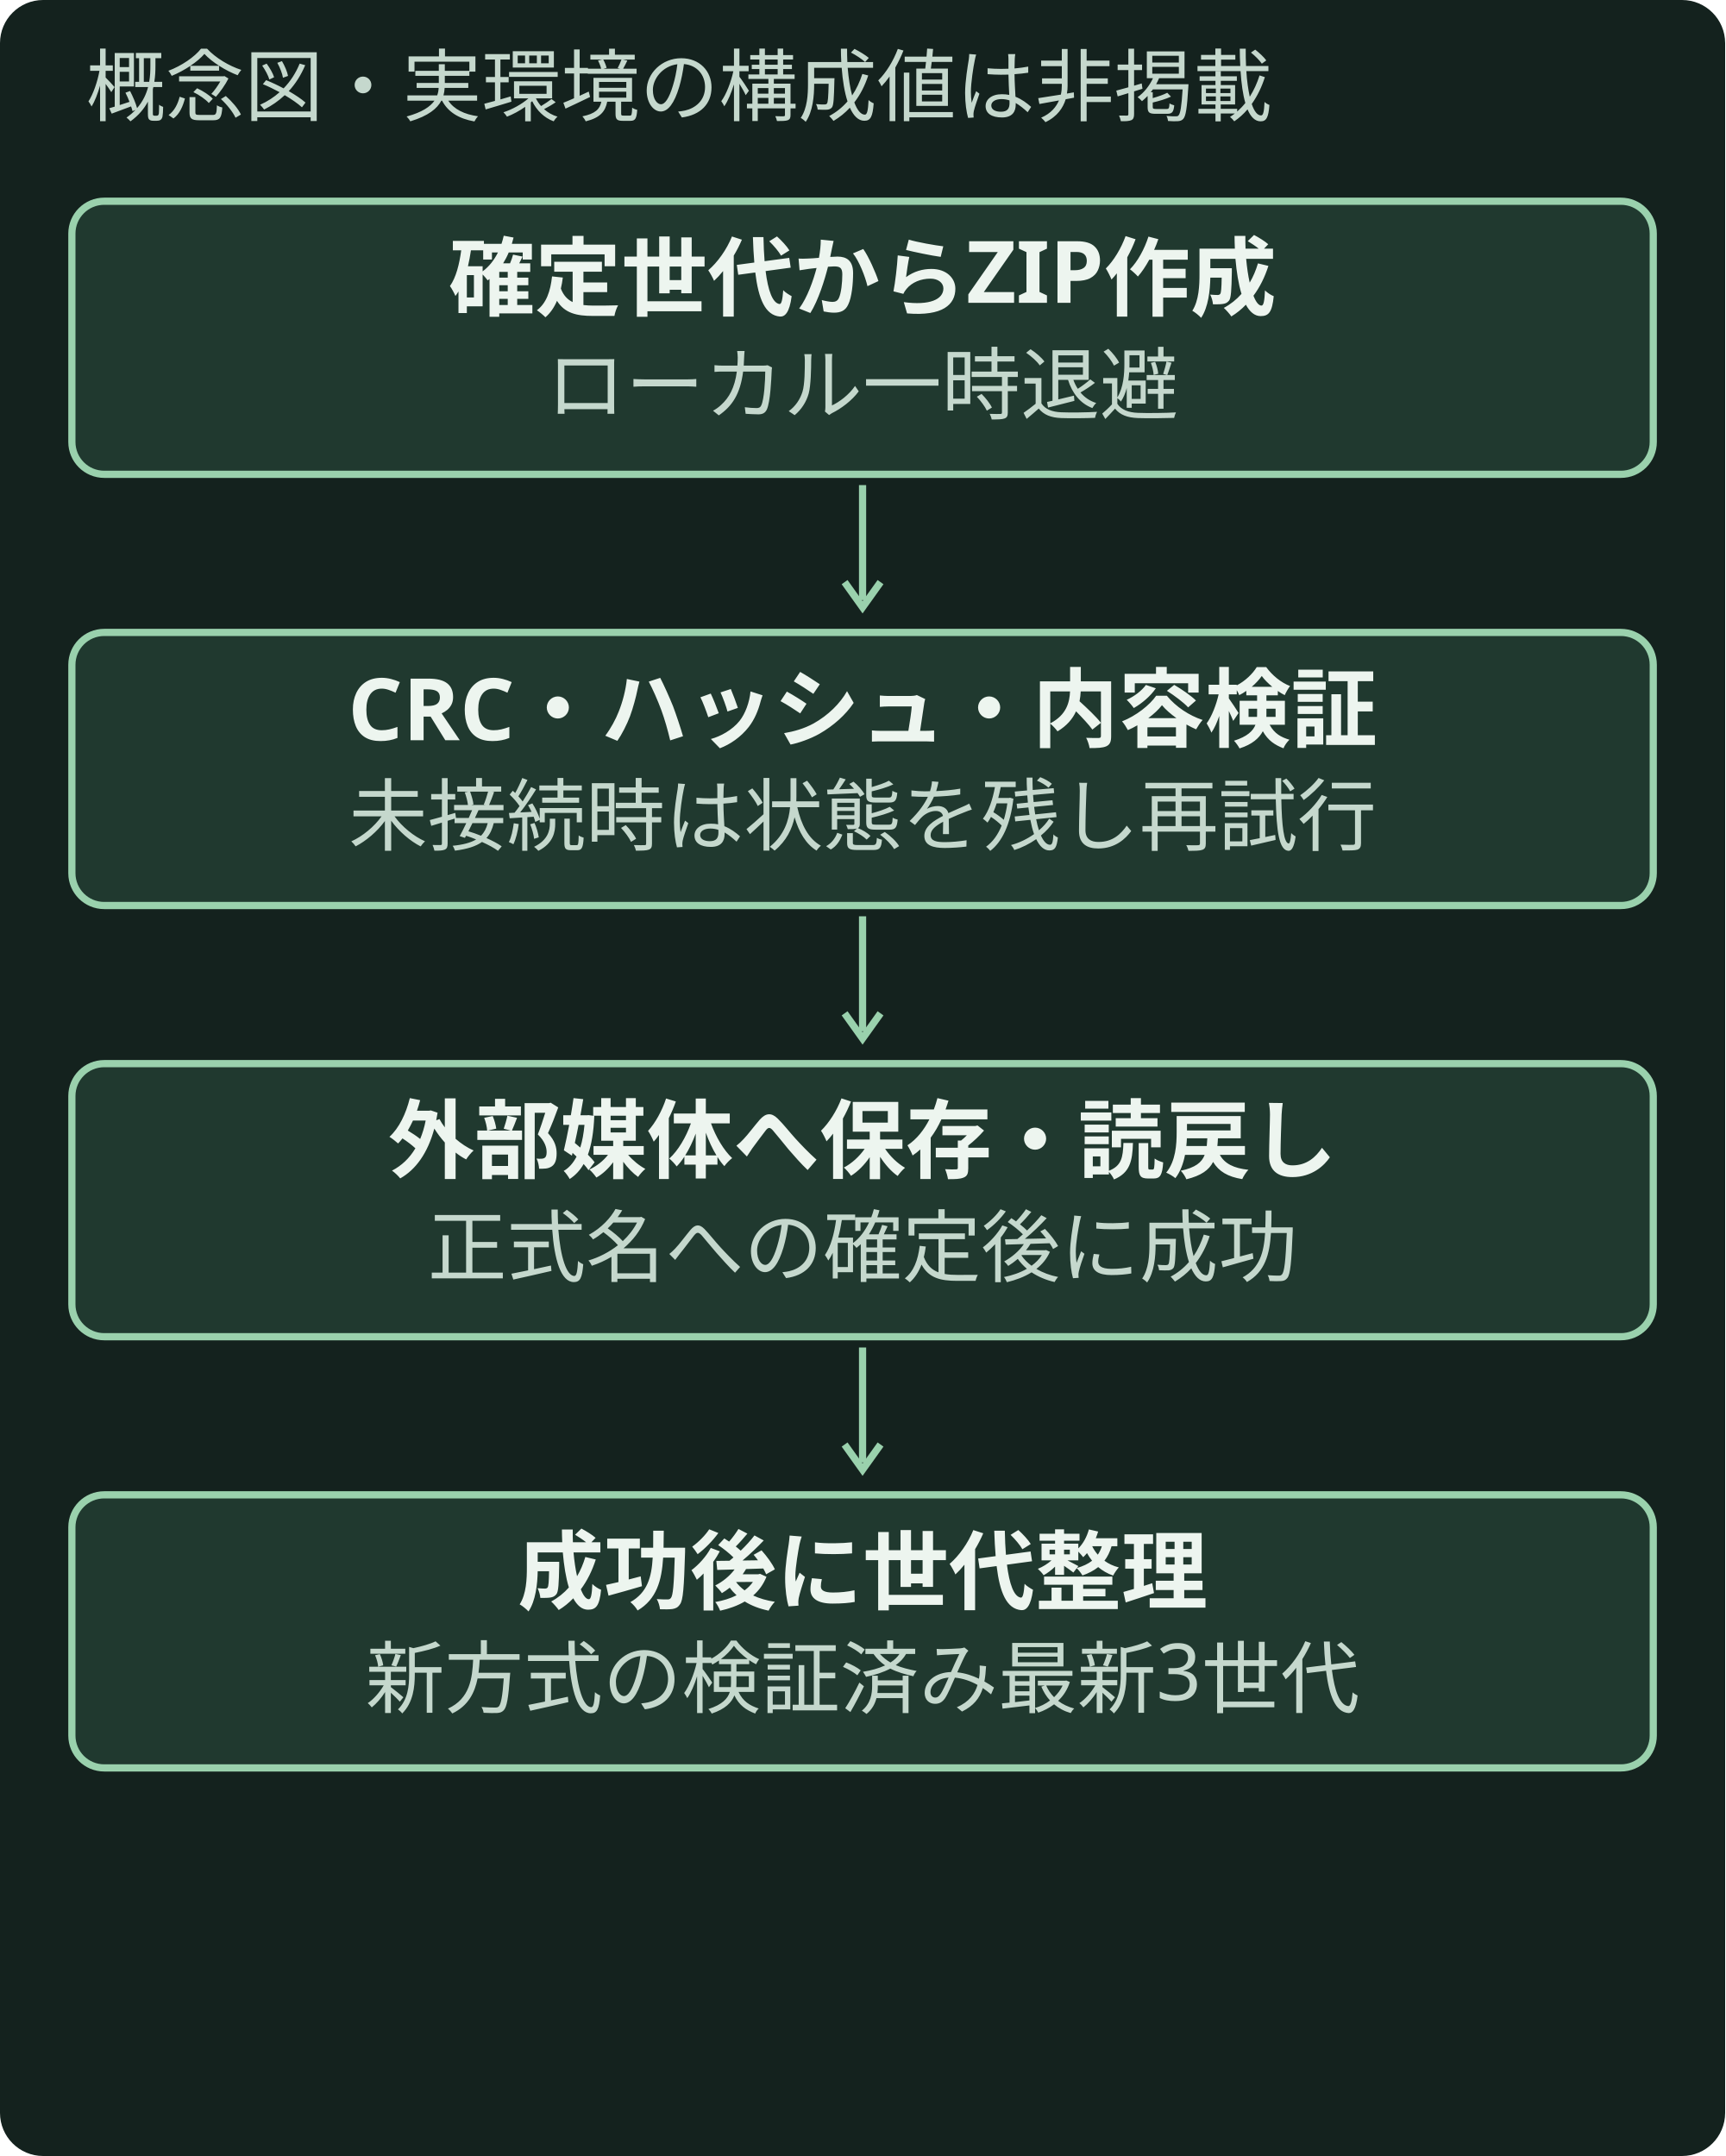
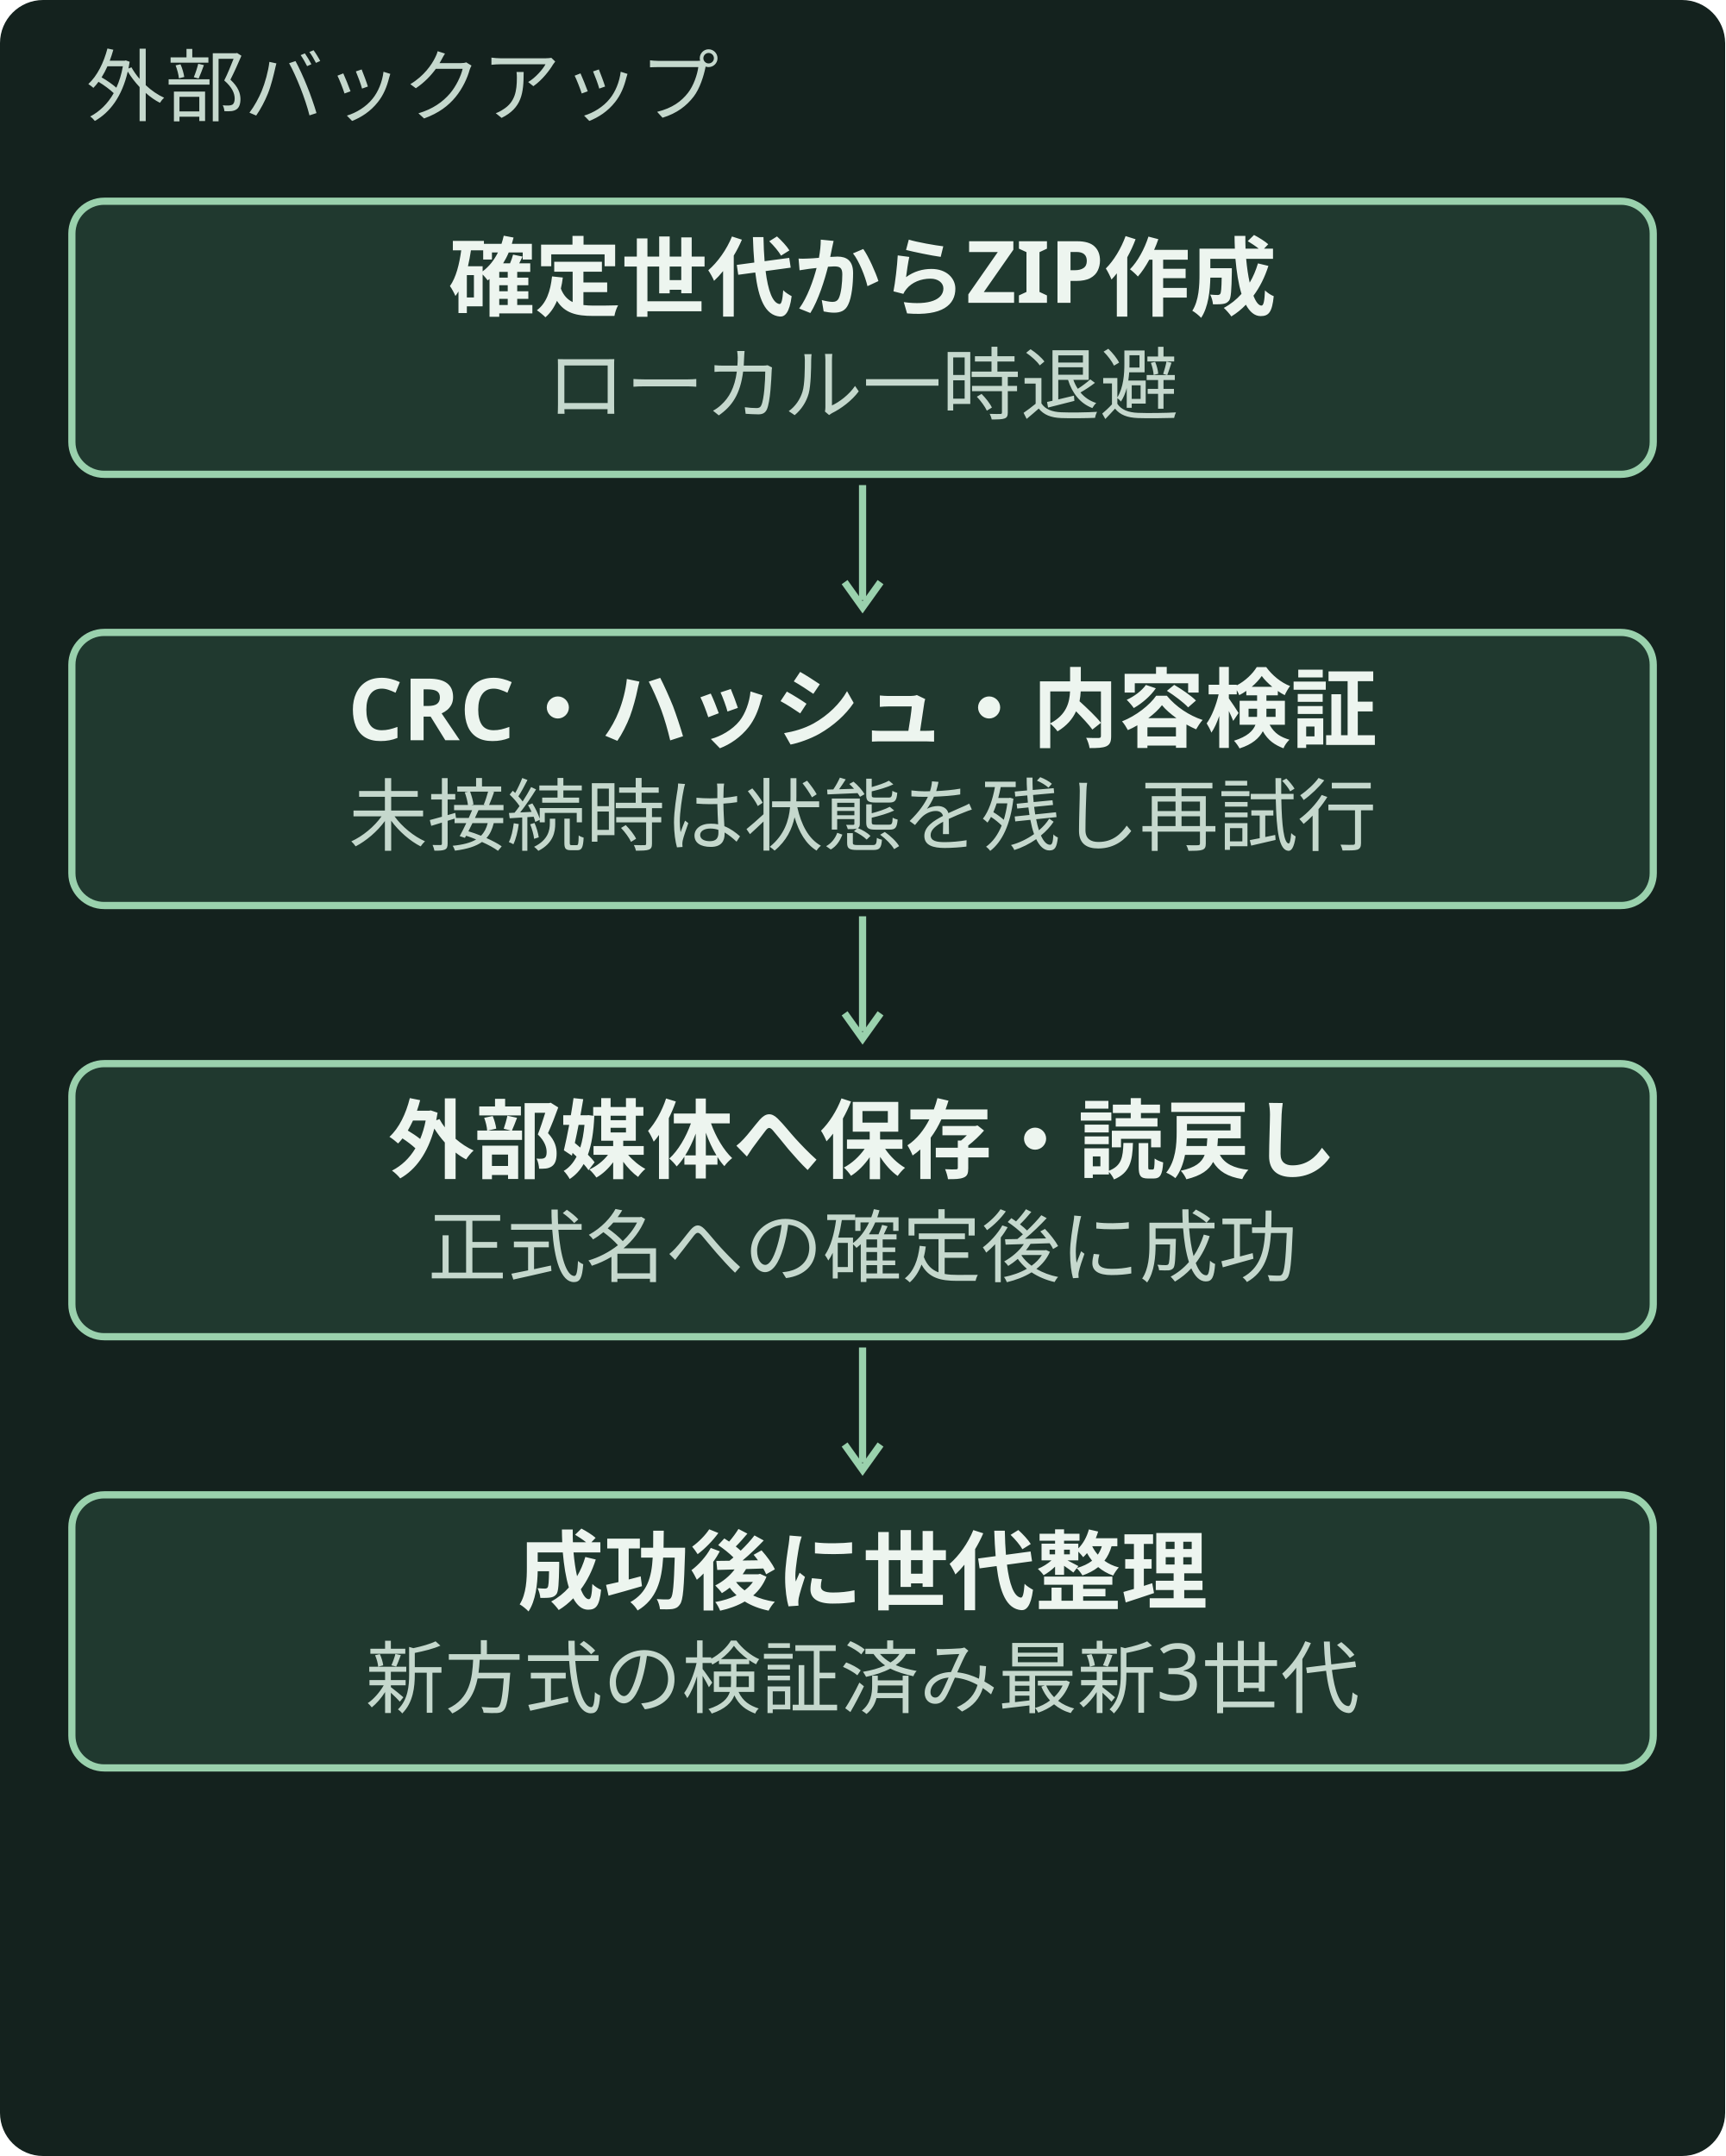
<svg xmlns="http://www.w3.org/2000/svg" width="480" height="600" viewBox="0 0 480 600" role="img" aria-labelledby="title desc">
  <rect width="480" height="600" rx="12" fill="#14221e" />
-   <text x="24" y="32" fill="#c5d8cd" font-family="sans-serif" font-size="22">概念図・実環境の構成値は非掲載</text>
+   <text x="24" y="32" fill="#c5d8cd" font-family="sans-serif" font-size="22">外部バックアップ</text>
  <rect x="20" y="56" width="440" height="76" rx="9" fill="#20392f" stroke="#9ad1ad" stroke-width="2" />
  <text x="240" y="86" text-anchor="middle" fill="#edf5ef" font-family="sans-serif" font-size="24" font-weight="600">確定世代からZIP作成</text>
  <text x="240" y="115" text-anchor="middle" fill="#c5d8cd" font-family="sans-serif" font-size="22">ローカル一時退避</text>
  <path d="M240 135 V167" fill="none" stroke="#9ad1ad" stroke-width="2" />
  <path d="M235 162 L240 169 L245 162" fill="none" stroke="#9ad1ad" stroke-width="2" />
  <rect x="20" y="176" width="440" height="76" rx="9" fill="#20392f" stroke="#9ad1ad" stroke-width="2" />
  <text x="240" y="206" text-anchor="middle" fill="#edf5ef" font-family="sans-serif" font-size="24" font-weight="600">CRC・ハッシュ・内容検証</text>
  <text x="240" y="235" text-anchor="middle" fill="#c5d8cd" font-family="sans-serif" font-size="22">未接続時は状態を残し再試行</text>
  <path d="M240 255 V287" fill="none" stroke="#9ad1ad" stroke-width="2" />
  <path d="M235 282 L240 289 L245 282" fill="none" stroke="#9ad1ad" stroke-width="2" />
  <rect x="20" y="296" width="440" height="76" rx="9" fill="#20392f" stroke="#9ad1ad" stroke-width="2" />
  <text x="240" y="326" text-anchor="middle" fill="#edf5ef" font-family="sans-serif" font-size="24" font-weight="600">外部媒体へ保存・読戻し</text>
  <text x="240" y="355" text-anchor="middle" fill="#c5d8cd" font-family="sans-serif" font-size="22">正式名への確定後に成功</text>
  <path d="M240 375 V407" fill="none" stroke="#9ad1ad" stroke-width="2" />
  <path d="M235 402 L240 409 L245 402" fill="none" stroke="#9ad1ad" stroke-width="2" />
  <rect x="20" y="416" width="440" height="76" rx="9" fill="#20392f" stroke="#9ad1ad" stroke-width="2" />
  <text x="240" y="446" text-anchor="middle" fill="#edf5ef" font-family="sans-serif" font-size="24" font-weight="600">成功後に世代整理</text>
  <text x="240" y="475" text-anchor="middle" fill="#c5d8cd" font-family="sans-serif" font-size="22">新方式の検証済み最新3世代</text>
</svg>
